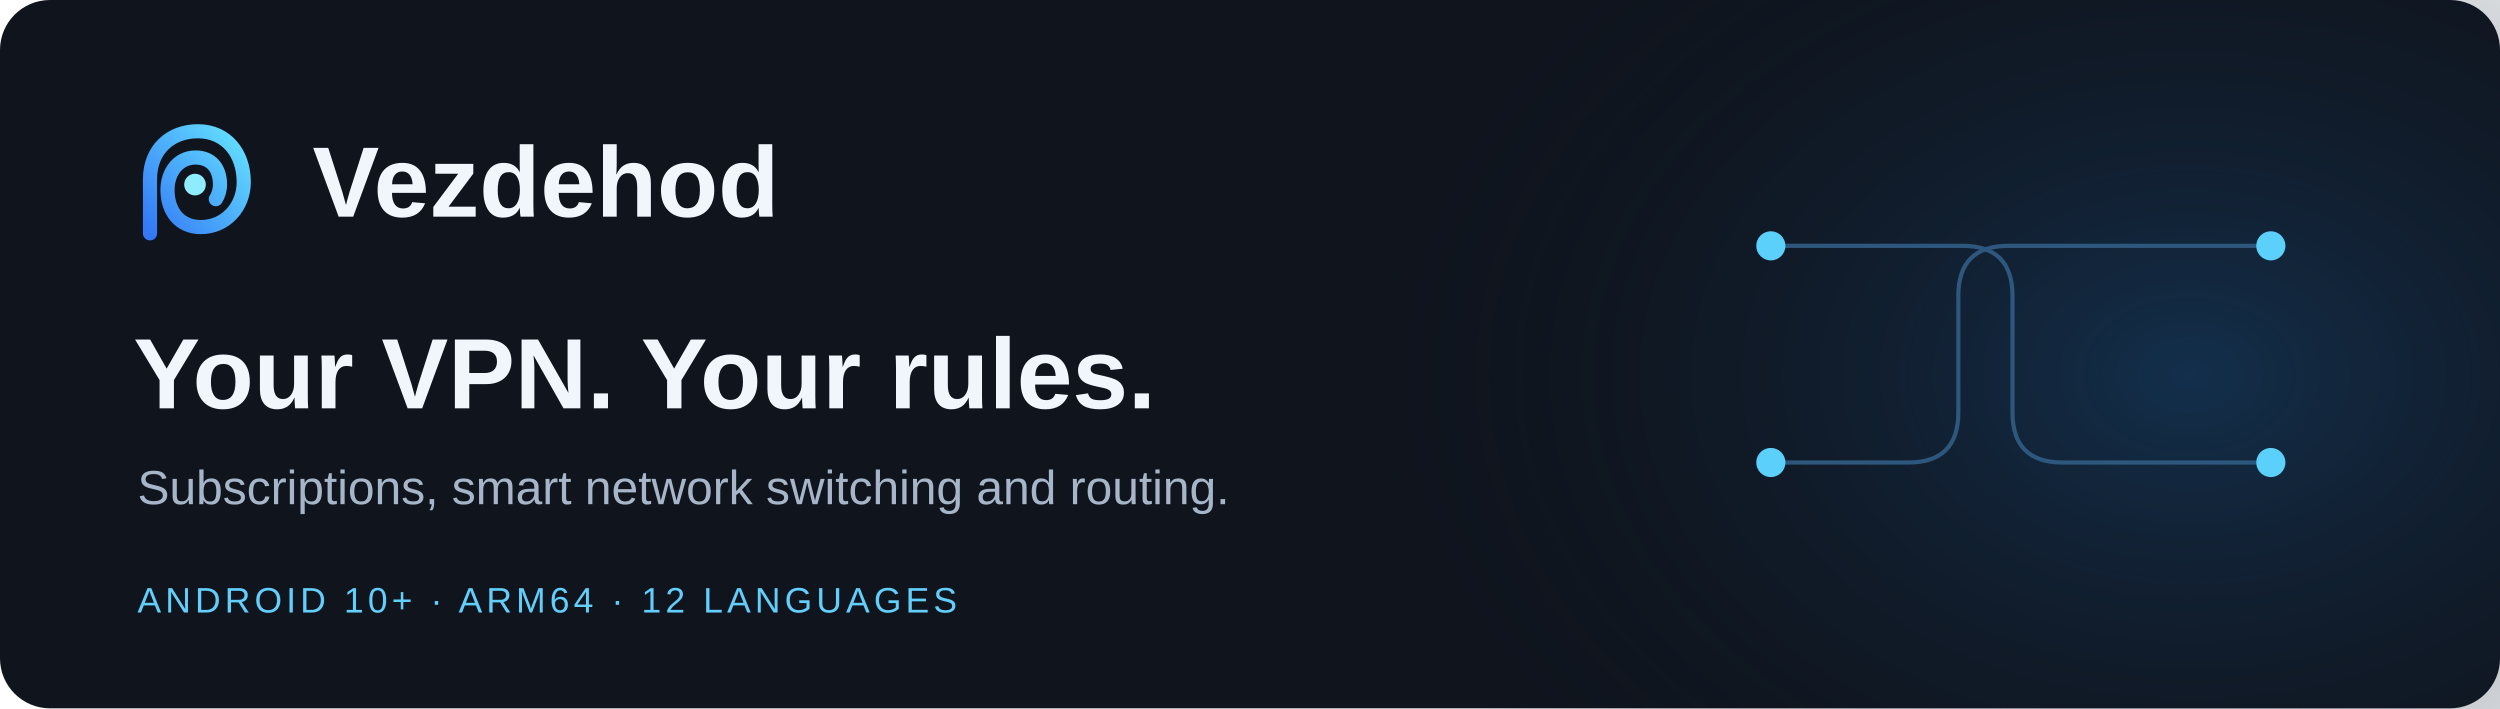
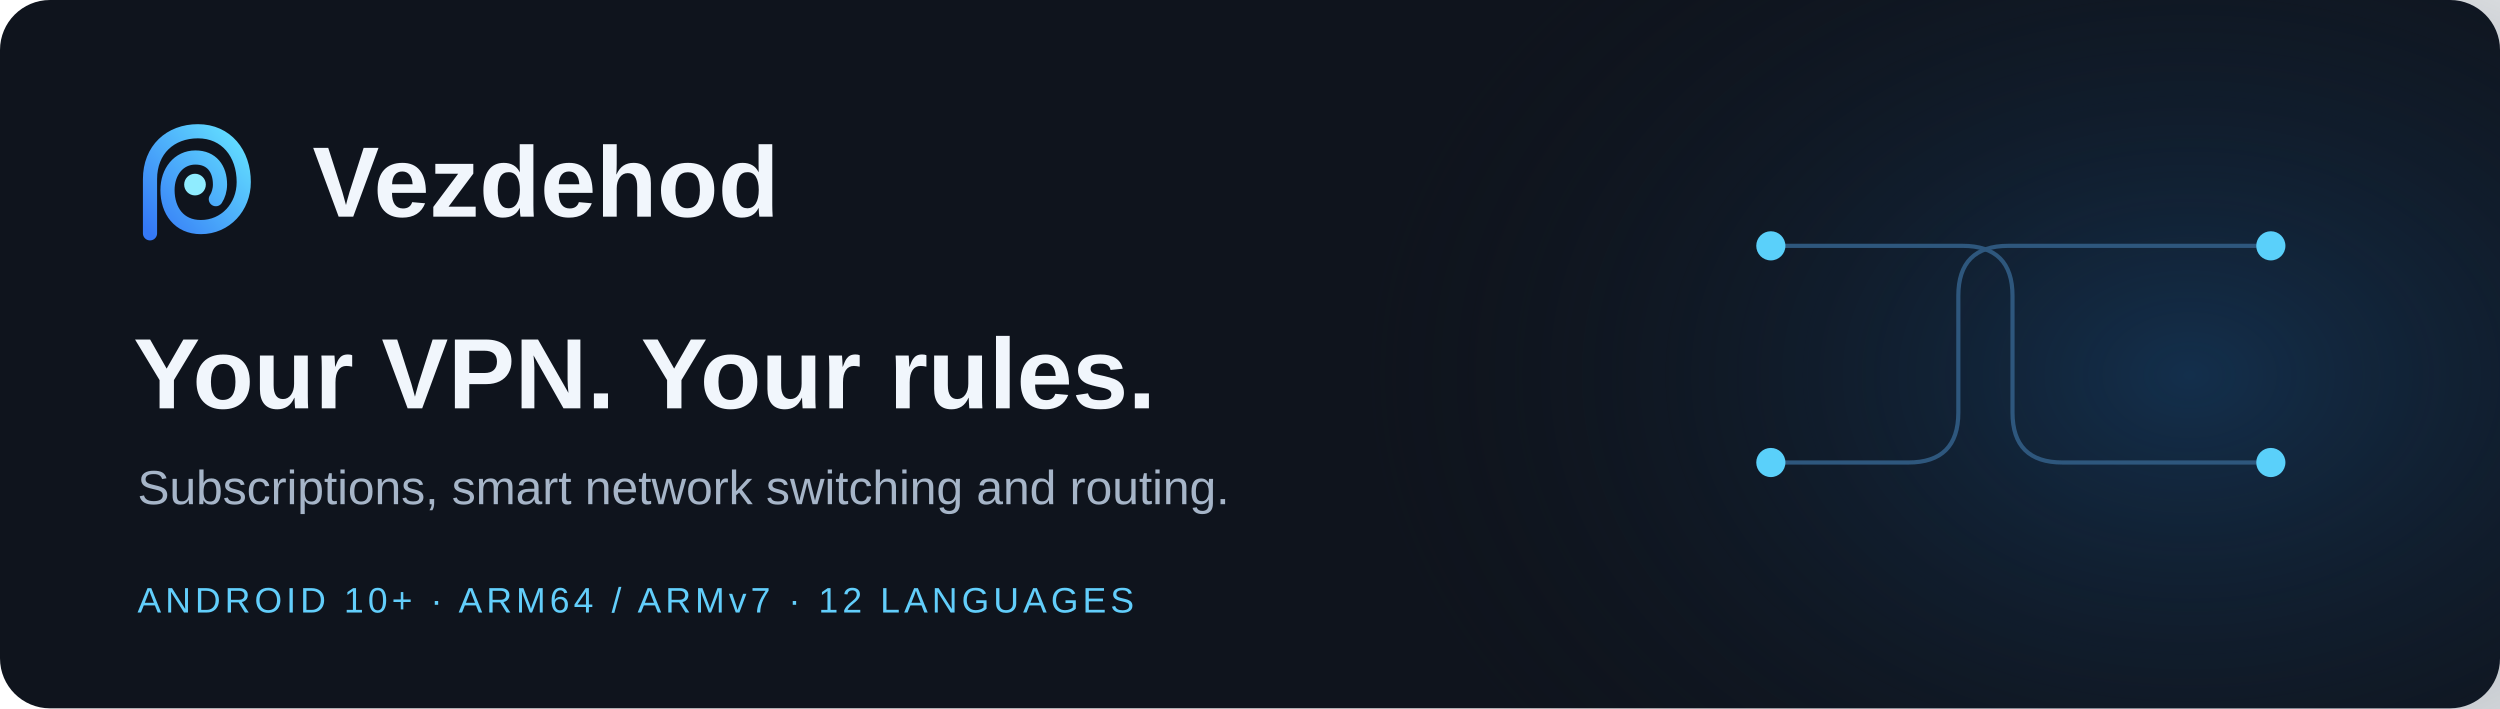
<svg xmlns="http://www.w3.org/2000/svg" width="1200" height="340" viewBox="0 0 1200 340" role="img" aria-label="Vezdehod. Your VPN. Your rules. An Android VPN client.">
  <defs>
    <linearGradient id="blue" x1="0" y1="1" x2="1" y2="0">
      <stop stop-color="#3478f6" />
      <stop offset="1" stop-color="#65e3ff" />
    </linearGradient>
    <radialGradient id="glow">
      <stop stop-color="#16416b" stop-opacity=".6" />
      <stop offset="1" stop-color="#10151e" stop-opacity="0" />
    </radialGradient>
  </defs>
  <rect width="1200" height="340" rx="24" fill="#0f141d" />
  <ellipse cx="1050" cy="180" rx="400" ry="290" fill="url(#glow)" />
  <g transform="translate(62 54) scale(2)">
    <path d="M5,29 L5,16 C5,8.9 9.9,4.5 16.5,4.5 C23.3,4.5 27.5,9.8 27.5,16.7 C27.5,22.7 23.1,27.5 17.2,27.5 C12,27.5 9.2,23.6 9.2,18.6 C9.2,14.2 11.9,10.8 15.9,10.8 C19.8,10.8 21.8,13.5 21.8,17.3 C21.8,18.6 21.4,19.9 20.8,20.8" fill="none" stroke="url(#blue)" stroke-width="3.4" stroke-linecap="round" stroke-linejoin="round" />
    <path d="M18.4,17.3 A2.6,2.6 0,1 1,13.2 17.3 A2.6,2.6 0,1 1,18.4 17.3 Z" fill="#8fecff" />
  </g>
  <g font-family="Arial, sans-serif">
    <text x="150" y="104" fill="#f1f6fc" font-size="48" font-weight="700">Vezdehod</text>
    <text x="64" y="196" fill="#f1f6fc" font-size="48" font-weight="700">Your VPN. Your rules.</text>
    <text x="66" y="242" fill="#a6b5c8" font-size="23">Subscriptions, smart network switching and routing.</text>
-     <text x="66" y="294" fill="#62cefb" font-size="17" letter-spacing="2">ANDROID 10+  ·  ARM64  ·  12 LANGUAGES</text>
+     <text x="66" y="294" fill="#62cefb" font-size="17" letter-spacing="2">ANDROID 10+  ·  ARM64 / ARMv7  ·  12 LANGUAGES</text>
  </g>
  <g fill="none" stroke="#2e577d" stroke-width="2">
    <path d="M850 118h92q24 0 24 24v56q0 24 24 24h100" />
    <path d="M850 222h66q24 0 24-24v-56q0-24 24-24h126" />
  </g>
  <g fill="#5ad0fa">
    <circle cx="850" cy="118" r="7" />
    <circle cx="850" cy="222" r="7" />
    <circle cx="1090" cy="118" r="7" />
    <circle cx="1090" cy="222" r="7" />
  </g>
</svg>
